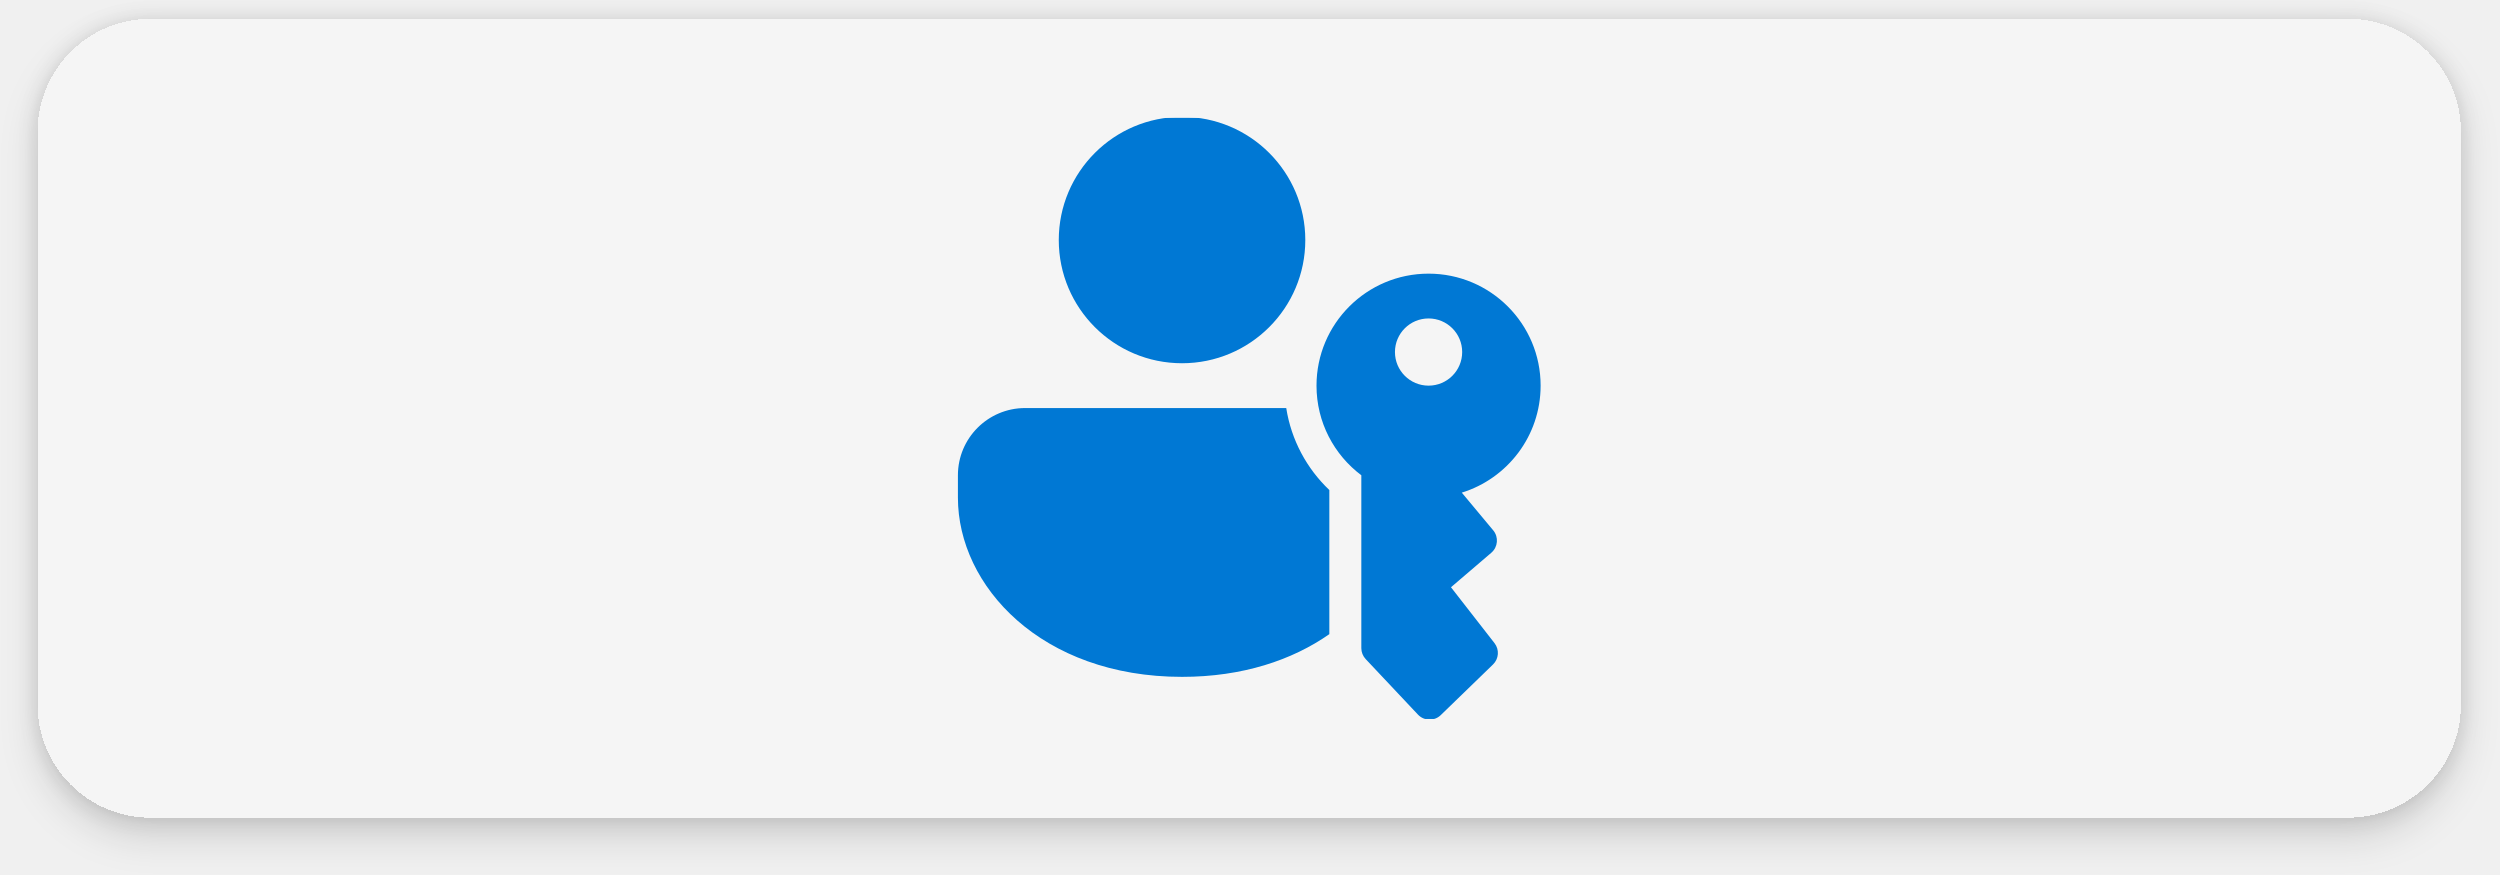
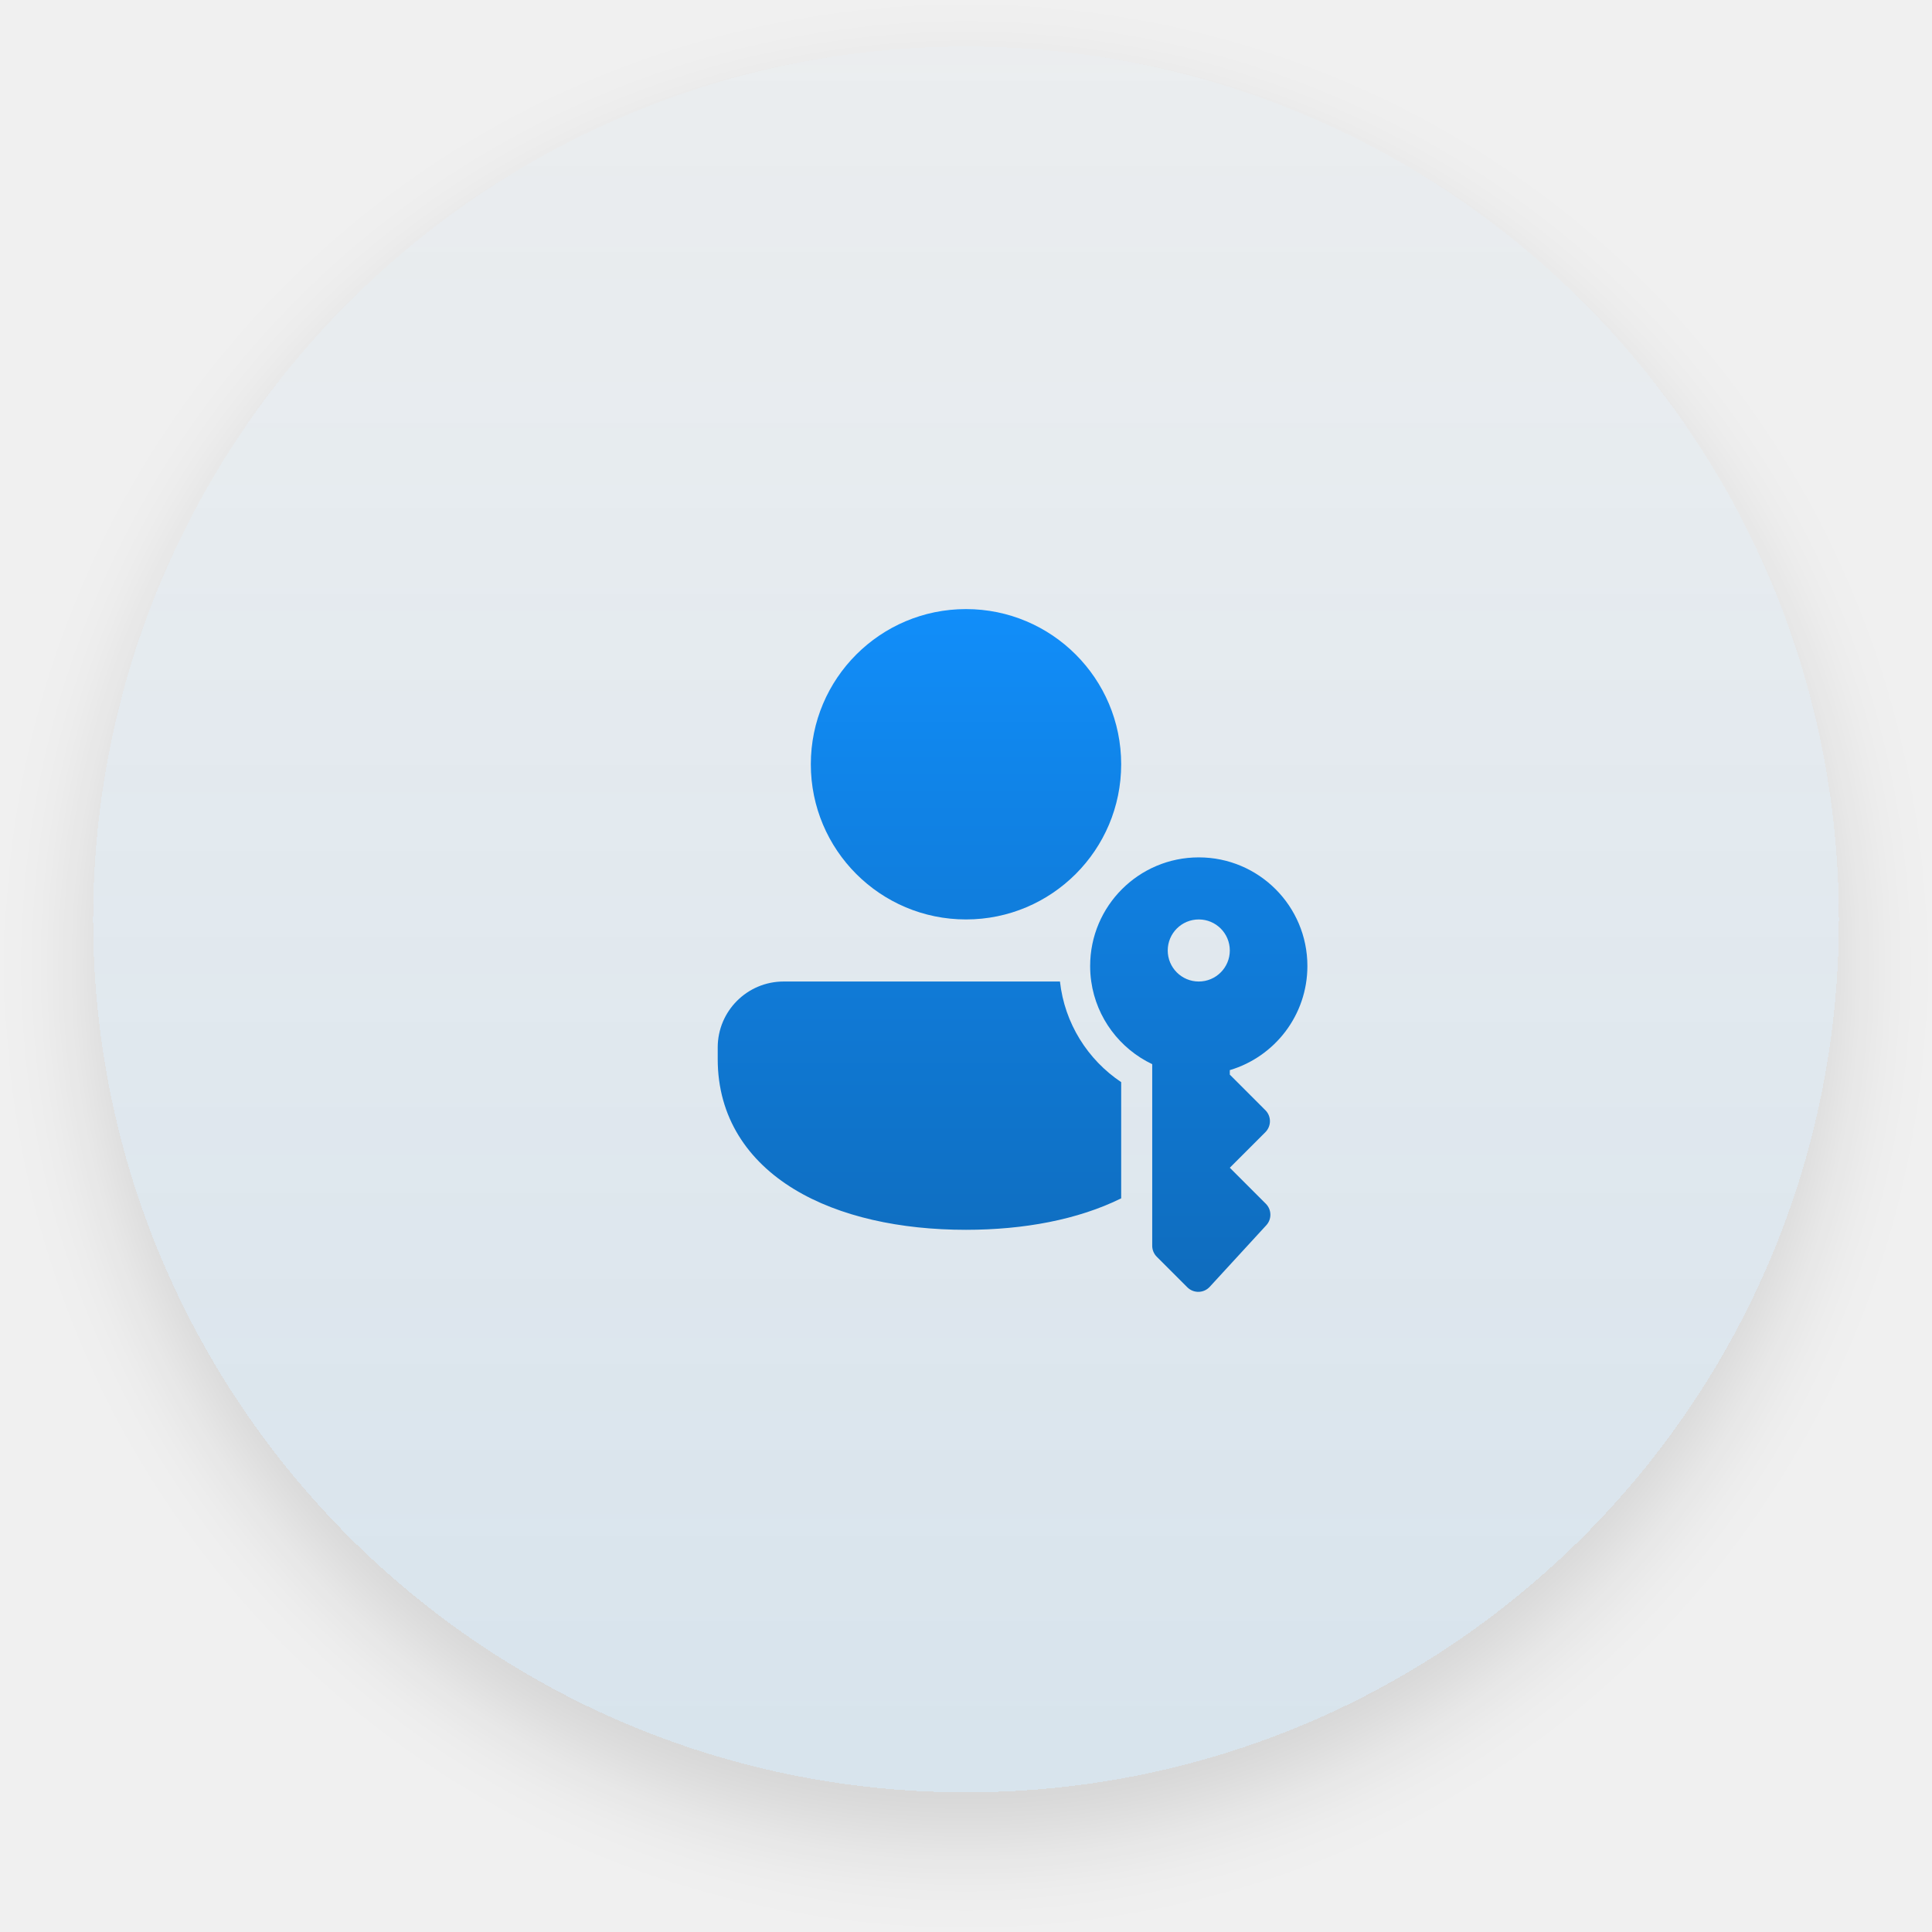
- <svg xmlns="http://www.w3.org/2000/svg" width="266" height="93" viewBox="0 0 266 93" fill="none">
-   <g filter="url(#filter0_dd_1304_297)">
-     <rect x="4" y="2" width="257.844" height="85" rx="12" fill="#F5F5F5" shape-rendering="crispEdges" />
-     <g clip-path="url(#clip0_1304_297)">
-       <mask id="mask0_1304_297" style="mask-type:luminance" maskUnits="userSpaceOnUse" x="100" y="12" width="65" height="65">
-         <path d="M164.922 12.5H100.922V76.5H164.922V12.5Z" fill="white" />
-       </mask>
-       <g mask="url(#mask0_1304_297)">
-         <path d="M109.076 43.416H136.856C137.39 46.829 139.051 49.868 141.441 52.139V67.474C137.483 70.243 132.187 72.018 125.768 72.018C110.79 72.018 101.922 62.348 101.922 52.95V50.567C101.922 46.618 105.125 43.416 109.076 43.416ZM125.768 12.431C133.012 12.431 138.884 18.3 138.884 25.54C138.884 32.78 133.012 38.649 125.768 38.649C118.525 38.649 112.653 32.78 112.653 25.54C112.653 18.3 118.525 12.431 125.768 12.431ZM155.535 52.417C160.393 50.911 163.922 46.384 163.922 41.033C163.922 34.451 158.584 29.116 151.999 29.116C145.414 29.116 140.076 34.451 140.076 41.033C140.076 44.931 141.949 48.393 144.845 50.567V68.96C144.845 69.394 145.011 69.811 145.308 70.126L150.87 76.033C151.522 76.725 152.614 76.75 153.296 76.088L158.858 70.698C159.481 70.093 159.55 69.116 159.016 68.43L154.384 62.484L158.678 58.81C159.385 58.204 159.475 57.142 158.878 56.427L155.535 52.417ZM155.576 37.458C155.576 39.432 153.975 41.033 152 41.033C150.024 41.033 148.423 39.432 148.423 37.458C148.423 35.483 150.024 33.883 152 33.883C153.975 33.883 155.576 35.483 155.576 37.458Z" fill="#0078D4" />
-       </g>
-     </g>
+ <svg xmlns="http://www.w3.org/2000/svg" width="166" height="166" viewBox="0 0 166 166" fill="none">
+   <g filter="url(#filter0_d_1310_11)">
+     <circle cx="83" cy="79" r="75" fill="url(#paint0_linear_1310_11)" shape-rendering="crispEdges" />
  </g>
+   <path d="M83 52.333C75.636 52.333 69.667 58.303 69.667 65.667C69.667 73.03 75.636 79 83 79C90.364 79 96.333 73.03 96.333 65.667C96.333 58.303 90.364 52.333 83 52.333ZM67.333 84.333C64.204 84.333 61.667 86.868 61.667 89.999L61.667 91C61.667 96.007 64.255 99.756 68.227 102.174C72.132 104.551 77.381 105.667 83 105.667C87.954 105.667 92.621 104.799 96.333 102.964V92.979C93.469 91.061 91.472 87.939 91.073 84.333H67.333ZM93.761 84.333C93.699 83.898 93.667 83.453 93.667 83C93.667 77.845 97.845 73.667 103 73.667C108.155 73.667 112.333 77.845 112.333 83C112.333 87.228 109.522 90.799 105.667 91.947V92.333L108.724 95.391C109.245 95.911 109.245 96.755 108.724 97.276L105.667 100.333L108.763 103.43C109.268 103.935 109.285 104.748 108.802 105.274L103.941 110.566C103.428 111.124 102.553 111.143 102.016 110.606L99.391 107.981C99.14 107.73 99 107.391 99 107.038V91.435C96.23 90.119 94.211 87.479 93.761 84.333ZM105.667 81.667C105.667 80.194 104.473 79 103 79C101.527 79 100.333 80.194 100.333 81.667C100.333 83.139 101.527 84.333 103 84.333C104.473 84.333 105.667 83.139 105.667 81.667Z" fill="url(#paint1_linear_1310_11)" />
  <defs>
-     <filter id="filter0_dd_1304_297" x="0" y="0" width="265.844" height="93" filterUnits="userSpaceOnUse" color-interpolation-filters="sRGB">
+     <filter id="filter0_d_1310_11" x="0" y="0" width="166" height="166" filterUnits="userSpaceOnUse" color-interpolation-filters="sRGB">
      <feFlood flood-opacity="0" result="BackgroundImageFix" />
      <feColorMatrix in="SourceAlpha" type="matrix" values="0 0 0 0 0 0 0 0 0 0 0 0 0 0 0 0 0 0 127 0" result="hardAlpha" />
-       <feOffset />
-       <feGaussianBlur stdDeviation="1" />
+       <feOffset dy="4" />
+       <feGaussianBlur stdDeviation="4" />
      <feComposite in2="hardAlpha" operator="out" />
      <feColorMatrix type="matrix" values="0 0 0 0 0 0 0 0 0 0 0 0 0 0 0 0 0 0 0.12 0" />
-       <feBlend mode="normal" in2="BackgroundImageFix" result="effect1_dropShadow_1304_297" />
-       <feColorMatrix in="SourceAlpha" type="matrix" values="0 0 0 0 0 0 0 0 0 0 0 0 0 0 0 0 0 0 127 0" result="hardAlpha" />
-       <feOffset dy="2" />
-       <feGaussianBlur stdDeviation="2" />
-       <feComposite in2="hardAlpha" operator="out" />
-       <feColorMatrix type="matrix" values="0 0 0 0 0 0 0 0 0 0 0 0 0 0 0 0 0 0 0.14 0" />
-       <feBlend mode="normal" in2="effect1_dropShadow_1304_297" result="effect2_dropShadow_1304_297" />
-       <feBlend mode="normal" in="SourceGraphic" in2="effect2_dropShadow_1304_297" result="shape" />
+       <feBlend mode="normal" in2="BackgroundImageFix" result="effect1_dropShadow_1310_11" />
+       <feBlend mode="normal" in="SourceGraphic" in2="effect1_dropShadow_1310_11" result="shape" />
    </filter>
-     <clipPath id="clip0_1304_297">
-       <rect width="64" height="64" fill="white" transform="translate(100.922 12.5)" />
-     </clipPath>
+     <linearGradient id="paint0_linear_1310_11" x1="83" y1="4" x2="83" y2="154" gradientUnits="userSpaceOnUse">
+       <stop stop-color="#0078D4" stop-opacity="0.02" />
+       <stop offset="1" stop-color="#0078D4" stop-opacity="0.1" />
+     </linearGradient>
+     <linearGradient id="paint1_linear_1310_11" x1="87" y1="52.333" x2="87" y2="110.997" gradientUnits="userSpaceOnUse">
+       <stop stop-color="#118EFA" />
+       <stop offset="0.33" stop-color="#1081E3" />
+       <stop offset="1" stop-color="#0F6CBD" />
+     </linearGradient>
  </defs>
</svg>
